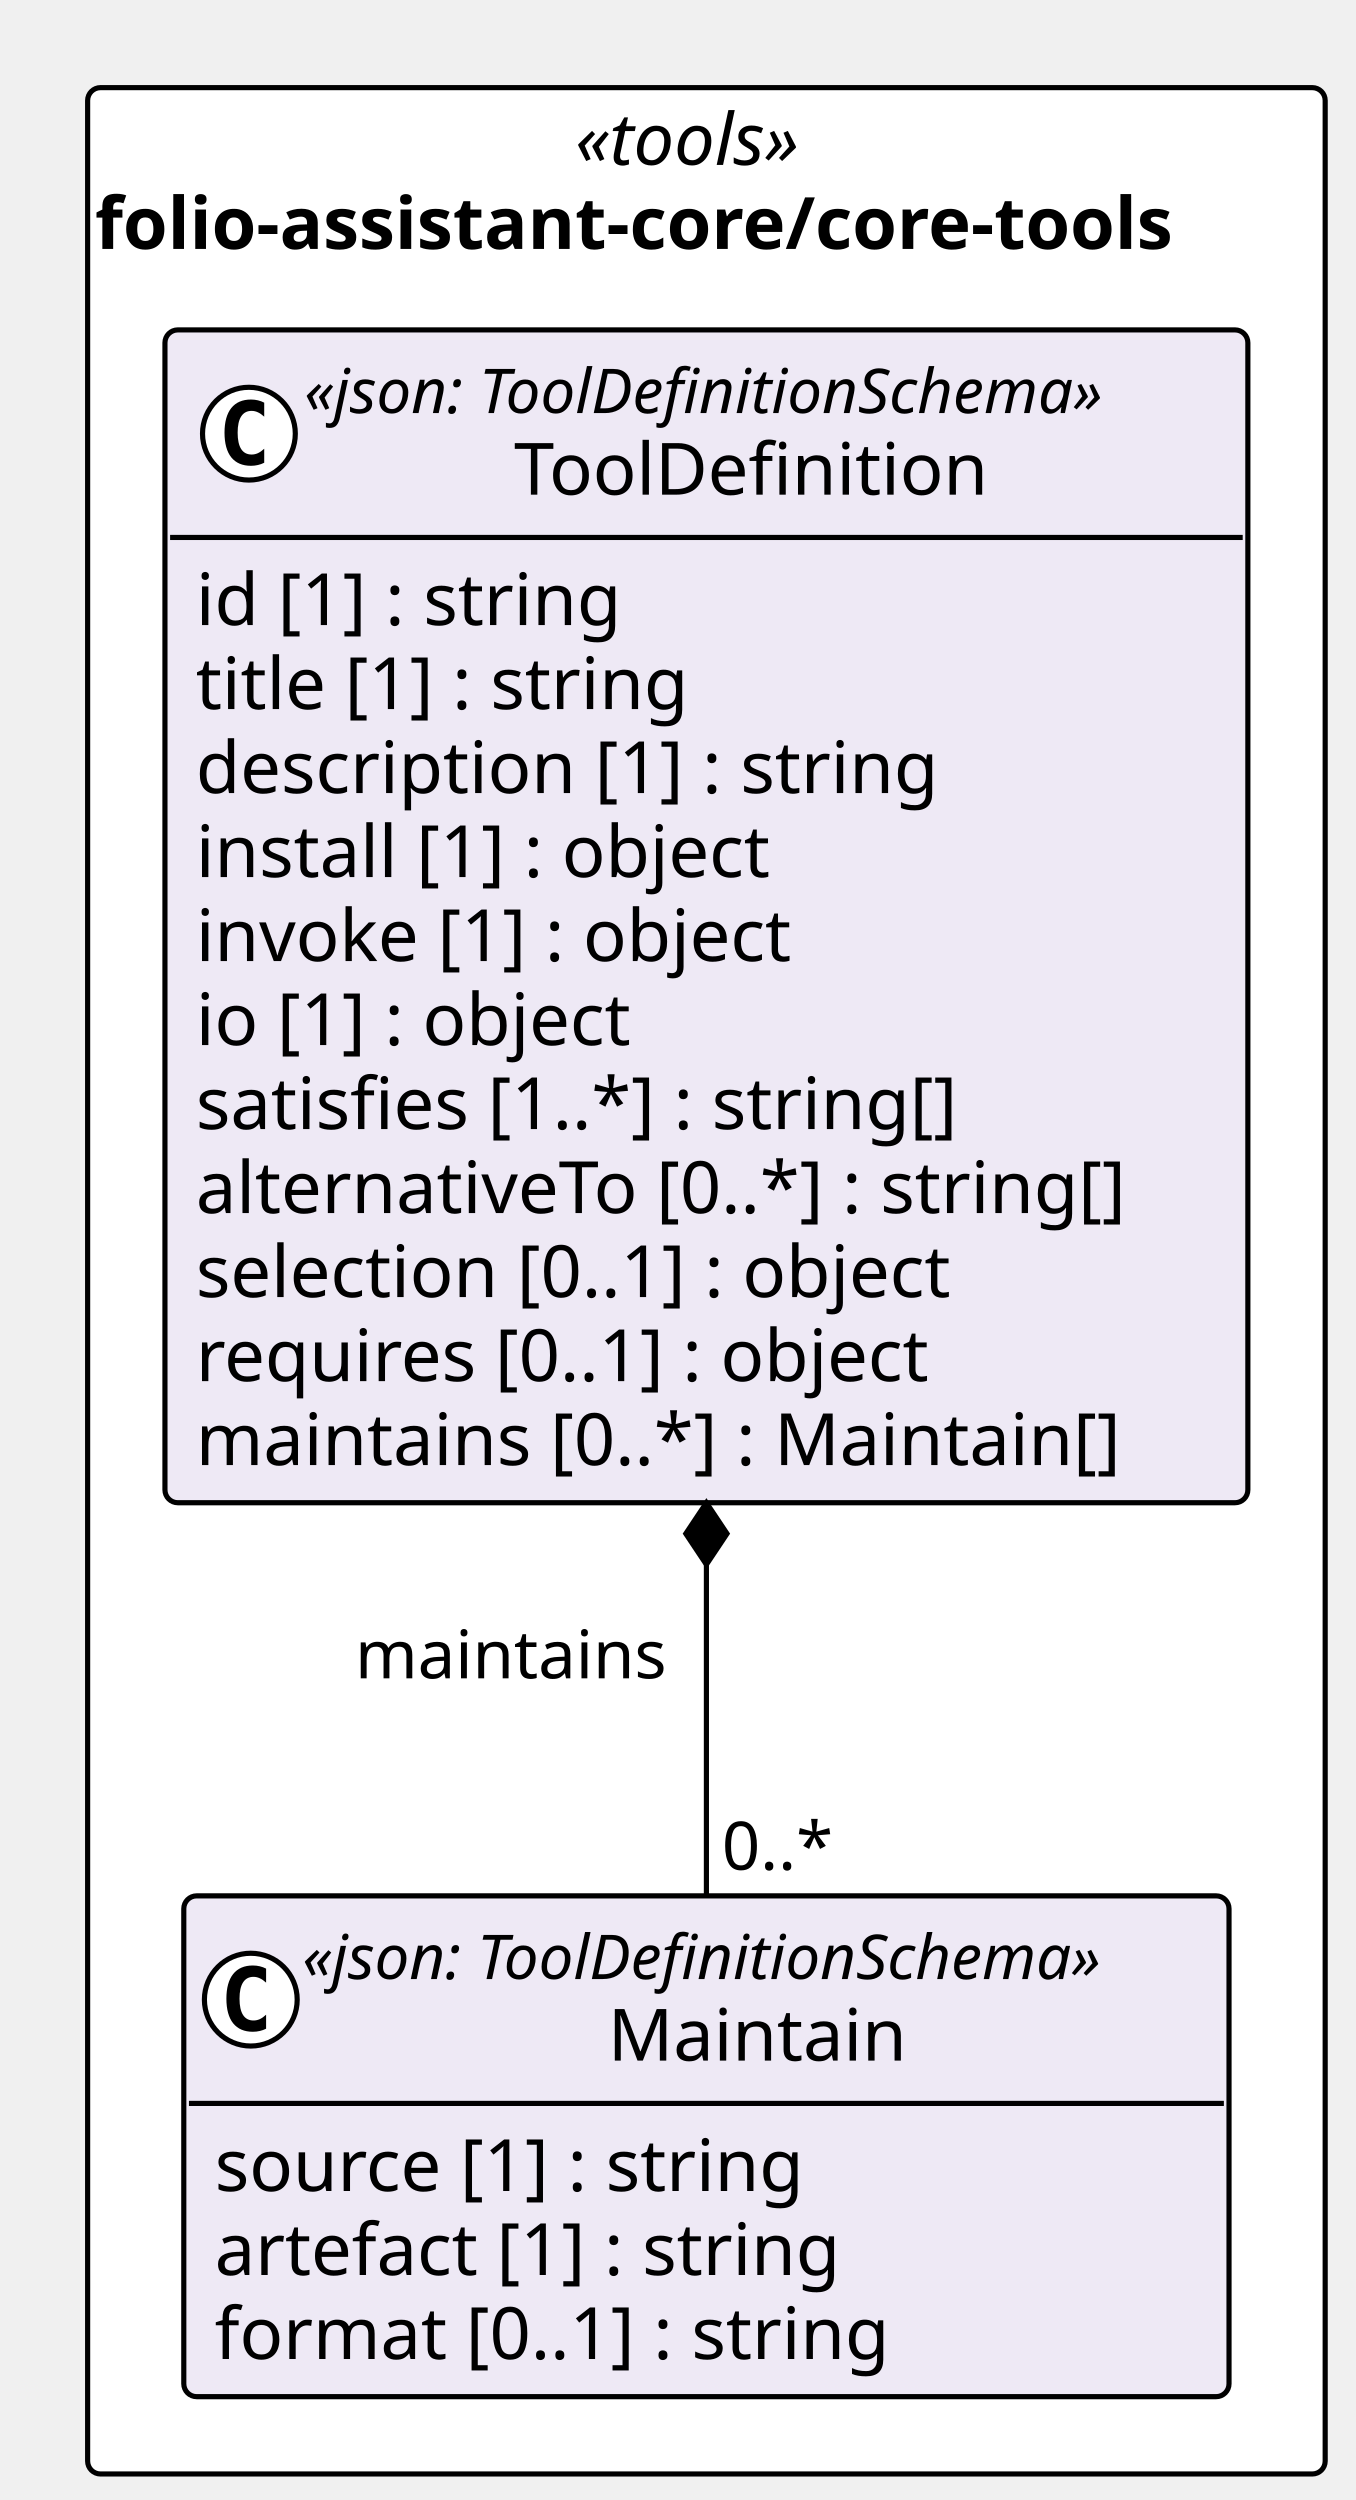
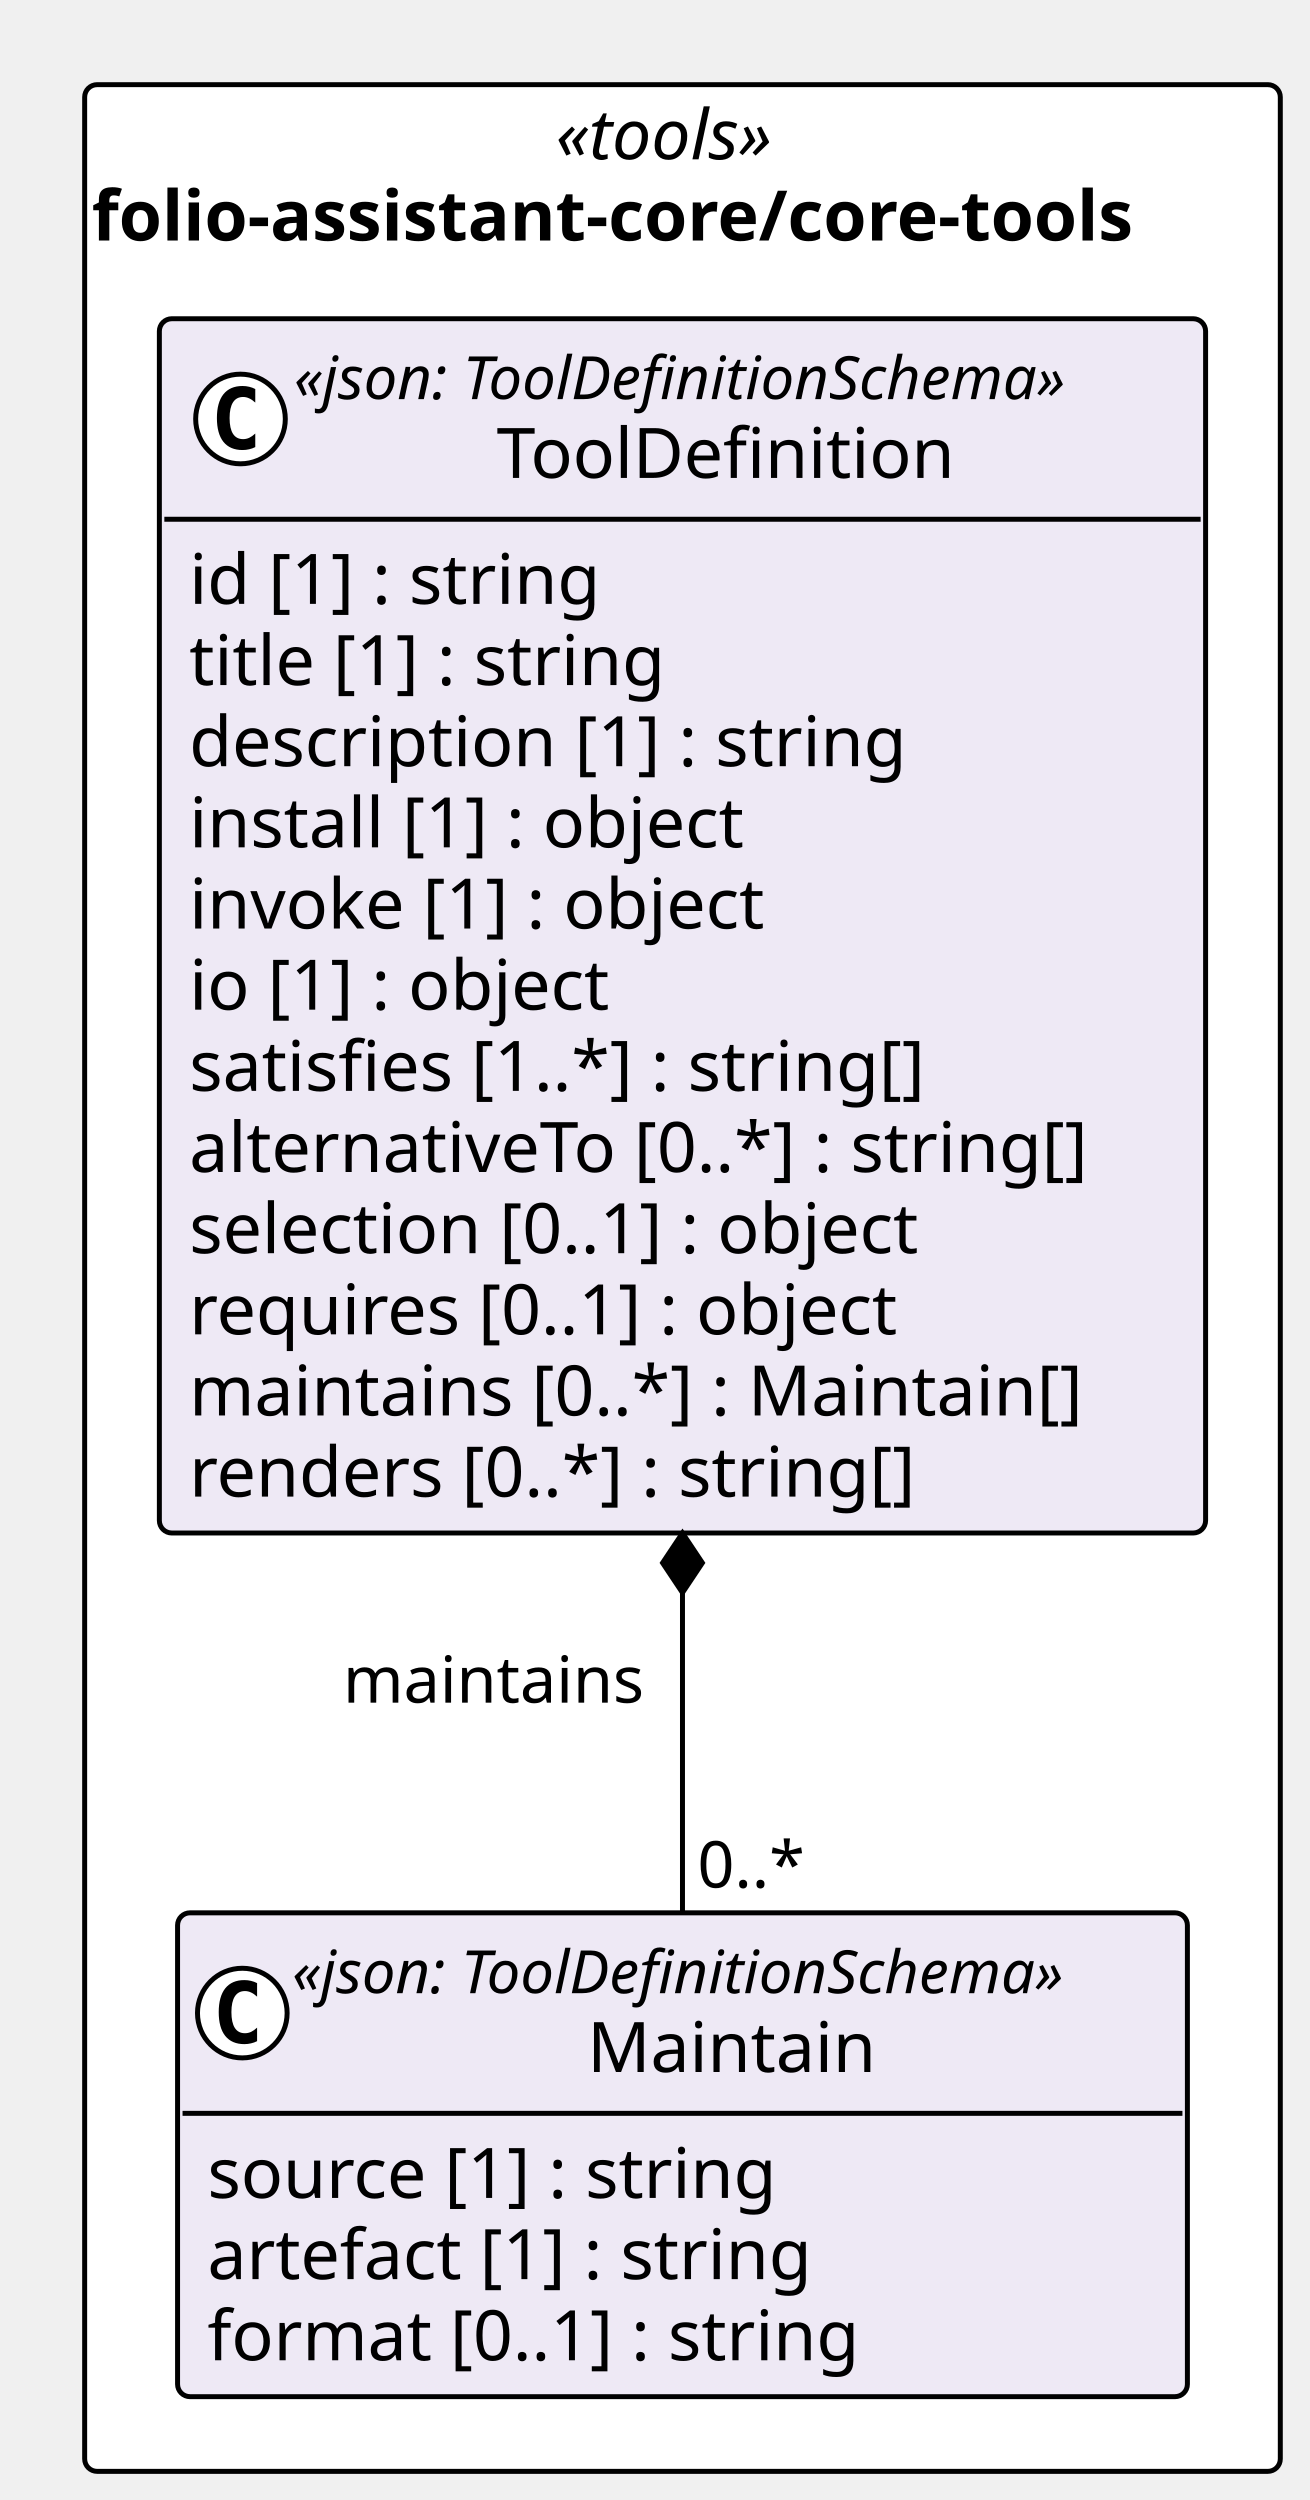
- <svg xmlns="http://www.w3.org/2000/svg" contentStyleType="text/css" height="485px" preserveAspectRatio="none" style="width:263px;height:485px;background:#FFFFFF;" version="1.1" viewBox="0 0 263 485" width="263px" zoomAndPan="magnify">
+ <svg xmlns="http://www.w3.org/2000/svg" contentStyleType="text/css" height="502px" preserveAspectRatio="none" style="width:263px;height:502px;background:#FFFFFF;" version="1.1" viewBox="0 0 263 502" width="263px" zoomAndPan="magnify">
  <defs />
  <g>
-     <rect fill="#FFFFFF" height="462.953" rx="2.5" ry="2.5" style="stroke:#000000;stroke-width:1.0;" width="240.085" x="17" y="17" />
+     <rect fill="#FFFFFF" height="479.25" rx="2.5" ry="2.5" style="stroke:#000000;stroke-width:1.0;" width="240.085" x="17" y="17" />
    <text fill="#000000" font-family="Verdana" font-size="14" font-style="italic" lengthAdjust="spacing" textLength="50.935" x="111.575" y="31.995">«tools»</text>
    <text fill="#000000" font-family="Verdana" font-size="14" font-weight="bold" lengthAdjust="spacing" textLength="237.207" x="18.439" y="48.292">folio-assistant-core/core-tools</text>
    <g id="elem_folio_assistant_core_core_tools_Maintain">
-       <rect codeLine="11" fill="#EEE9F5" height="97.156" id="folio_assistant_core_core_tools_Maintain" rx="2.5" ry="2.5" style="stroke:#000000;stroke-width:1.0;" width="202.775" x="35.655" y="367.797" />
-       <ellipse cx="48.655" cy="387.93" fill="#FFFFFF" rx="9" ry="9" style="stroke:#000000;stroke-width:1.0;" />
-       <path d="M51.623,393.57 Q51.045,393.867 50.405,394.008 Q49.764,394.164 49.061,394.164 Q46.561,394.164 45.233,392.523 Q43.92,390.867 43.92,387.742 Q43.92,384.617 45.233,382.961 Q46.561,381.305 49.061,381.305 Q49.764,381.305 50.405,381.461 Q51.061,381.617 51.623,381.914 L51.623,384.633 Q50.998,384.055 50.405,383.789 Q49.811,383.508 49.186,383.508 Q47.842,383.508 47.155,384.586 Q46.467,385.648 46.467,387.742 Q46.467,389.836 47.155,390.914 Q47.842,391.977 49.186,391.977 Q49.811,391.977 50.405,391.711 Q50.998,391.43 51.623,390.852 L51.623,393.57 Z " fill="#000000" />
-       <text fill="#000000" font-family="Verdana" font-size="12" font-style="italic" lengthAdjust="spacing" textLength="178.775" x="58.655" y="383.935">«json: ToolDefinitionSchema»</text>
-       <text fill="#000000" font-family="Verdana" font-size="14" lengthAdjust="spacing" textLength="60.252" x="117.916" y="399.761">Maintain</text>
-       <line style="stroke:#000000;stroke-width:1.0;" x1="36.655" x2="237.43" y1="408.062" y2="408.062" />
-       <text fill="#000000" font-family="Verdana" font-size="14" lengthAdjust="spacing" textLength="124.886" x="41.655" y="425.058">source [1] : string</text>
-       <text fill="#000000" font-family="Verdana" font-size="14" lengthAdjust="spacing" textLength="133.219" x="41.655" y="441.354">artefact [1] : string</text>
-       <text fill="#000000" font-family="Verdana" font-size="14" lengthAdjust="spacing" textLength="142.851" x="41.655" y="457.651">format [0..1] : string</text>
+       <rect codeLine="11" fill="#EEE9F5" height="97.156" id="folio_assistant_core_core_tools_Maintain" rx="2.5" ry="2.5" style="stroke:#000000;stroke-width:1.0;" width="202.775" x="35.655" y="384.094" />
+       <ellipse cx="48.655" cy="404.227" fill="#FFFFFF" rx="9" ry="9" style="stroke:#000000;stroke-width:1.0;" />
+       <path d="M51.623,409.867 Q51.045,410.164 50.405,410.305 Q49.764,410.461 49.061,410.461 Q46.561,410.461 45.233,408.82 Q43.92,407.164 43.92,404.039 Q43.92,400.914 45.233,399.258 Q46.561,397.602 49.061,397.602 Q49.764,397.602 50.405,397.758 Q51.061,397.914 51.623,398.211 L51.623,400.93 Q50.998,400.352 50.405,400.086 Q49.811,399.805 49.186,399.805 Q47.842,399.805 47.155,400.883 Q46.467,401.945 46.467,404.039 Q46.467,406.133 47.155,407.211 Q47.842,408.273 49.186,408.273 Q49.811,408.273 50.405,408.008 Q50.998,407.727 51.623,407.148 L51.623,409.867 Z " fill="#000000" />
+       <text fill="#000000" font-family="Verdana" font-size="12" font-style="italic" lengthAdjust="spacing" textLength="178.775" x="58.655" y="400.232">«json: ToolDefinitionSchema»</text>
+       <text fill="#000000" font-family="Verdana" font-size="14" lengthAdjust="spacing" textLength="60.252" x="117.916" y="416.058">Maintain</text>
+       <line style="stroke:#000000;stroke-width:1.0;" x1="36.655" x2="237.43" y1="424.359" y2="424.359" />
+       <text fill="#000000" font-family="Verdana" font-size="14" lengthAdjust="spacing" textLength="124.886" x="41.655" y="441.354">source [1] : string</text>
+       <text fill="#000000" font-family="Verdana" font-size="14" lengthAdjust="spacing" textLength="133.219" x="41.655" y="457.651">artefact [1] : string</text>
+       <text fill="#000000" font-family="Verdana" font-size="14" lengthAdjust="spacing" textLength="142.851" x="41.655" y="473.948">format [0..1] : string</text>
    </g>
    <g id="elem_folio_assistant_core_core_tools_ToolDefinition">
-       <rect codeLine="16" fill="#EEE9F5" height="227.531" id="folio_assistant_core_core_tools_ToolDefinition" rx="2.5" ry="2.5" style="stroke:#000000;stroke-width:1.0;" width="210.085" x="32" y="64" />
+       <rect codeLine="16" fill="#EEE9F5" height="243.828" id="folio_assistant_core_core_tools_ToolDefinition" rx="2.5" ry="2.5" style="stroke:#000000;stroke-width:1.0;" width="210.085" x="32" y="64" />
      <ellipse cx="48.289" cy="84.133" fill="#FFFFFF" rx="9" ry="9" style="stroke:#000000;stroke-width:1.0;" />
      <path d="M51.258,89.773 Q50.68,90.07 50.039,90.211 Q49.399,90.367 48.696,90.367 Q46.196,90.367 44.867,88.727 Q43.555,87.07 43.555,83.945 Q43.555,80.82 44.867,79.164 Q46.196,77.508 48.696,77.508 Q49.399,77.508 50.039,77.664 Q50.696,77.82 51.258,78.117 L51.258,80.836 Q50.633,80.258 50.039,79.992 Q49.446,79.711 48.821,79.711 Q47.477,79.711 46.789,80.789 Q46.102,81.852 46.102,83.945 Q46.102,86.039 46.789,87.117 Q47.477,88.18 48.821,88.18 Q49.446,88.18 50.039,87.914 Q50.633,87.633 51.258,87.055 L51.258,89.773 Z " fill="#000000" />
      <text fill="#000000" font-family="Verdana" font-size="12" font-style="italic" lengthAdjust="spacing" textLength="178.775" x="59.02" y="80.139">«json: ToolDefinitionSchema»</text>
      <text fill="#000000" font-family="Verdana" font-size="14" lengthAdjust="spacing" textLength="97.364" x="99.726" y="95.964">ToolDefinition</text>
      <line style="stroke:#000000;stroke-width:1.0;" x1="33" x2="241.085" y1="104.266" y2="104.266" />
      <text fill="#000000" font-family="Verdana" font-size="14" lengthAdjust="spacing" textLength="90.863" x="38" y="121.261">id [1] : string</text>
      <text fill="#000000" font-family="Verdana" font-size="14" lengthAdjust="spacing" textLength="105.458" x="38" y="137.558">title [1] : string</text>
      <text fill="#000000" font-family="Verdana" font-size="14" lengthAdjust="spacing" textLength="155.928" x="38" y="153.855">description [1] : string</text>
      <text fill="#000000" font-family="Verdana" font-size="14" lengthAdjust="spacing" textLength="122.944" x="38" y="170.151">install [1] : object</text>
      <text fill="#000000" font-family="Verdana" font-size="14" lengthAdjust="spacing" textLength="127.374" x="38" y="186.448">invoke [1] : object</text>
      <text fill="#000000" font-family="Verdana" font-size="14" lengthAdjust="spacing" textLength="93.495" x="38" y="202.745">io [1] : object</text>
      <text fill="#000000" font-family="Verdana" font-size="14" lengthAdjust="spacing" textLength="162.183" x="38" y="219.042">satisfies [1..*] : string[]</text>
      <text fill="#000000" font-family="Verdana" font-size="14" lengthAdjust="spacing" textLength="198.085" x="38" y="235.339">alternativeTo [0..*] : string[]</text>
      <text fill="#000000" font-family="Verdana" font-size="14" lengthAdjust="spacing" textLength="161.773" x="38" y="251.636">selection [0..1] : object</text>
      <text fill="#000000" font-family="Verdana" font-size="14" lengthAdjust="spacing" textLength="156.529" x="38" y="267.933">requires [0..1] : object</text>
      <text fill="#000000" font-family="Verdana" font-size="14" lengthAdjust="spacing" textLength="194.079" x="38" y="284.229">maintains [0..*] : Maintain[]</text>
+       <text fill="#000000" font-family="Verdana" font-size="14" lengthAdjust="spacing" textLength="158.703" x="38" y="300.526">renders [0..*] : string[]</text>
    </g>
-     <line style="stroke:#000000;stroke-width:1.0;" x1="137.042" x2="137.042" y1="291.531" y2="367.797" />
-     <polygon fill="#000000" points="137.042,291.531,133.042,297.531,137.042,303.531,141.042,297.531,137.042,291.531" style="stroke:#000000;stroke-width:1.0;" />
-     <text fill="#000000" font-family="Verdana" font-size="13" lengthAdjust="spacing" textLength="64.168" x="68.874" y="325.598">maintains</text>
-     <text fill="#000000" font-family="Verdana" font-size="13" lengthAdjust="spacing" textLength="23.036" x="140.042" y="362.731">0..*</text>
+     <line style="stroke:#000000;stroke-width:1.0;" x1="137.042" x2="137.042" y1="307.828" y2="384.094" />
+     <polygon fill="#000000" points="137.042,307.828,133.042,313.828,137.042,319.828,141.042,313.828,137.042,307.828" style="stroke:#000000;stroke-width:1.0;" />
+     <text fill="#000000" font-family="Verdana" font-size="13" lengthAdjust="spacing" textLength="64.168" x="68.874" y="341.895">maintains</text>
+     <text fill="#000000" font-family="Verdana" font-size="13" lengthAdjust="spacing" textLength="23.036" x="140.042" y="379.028">0..*</text>
  </g>
</svg>
